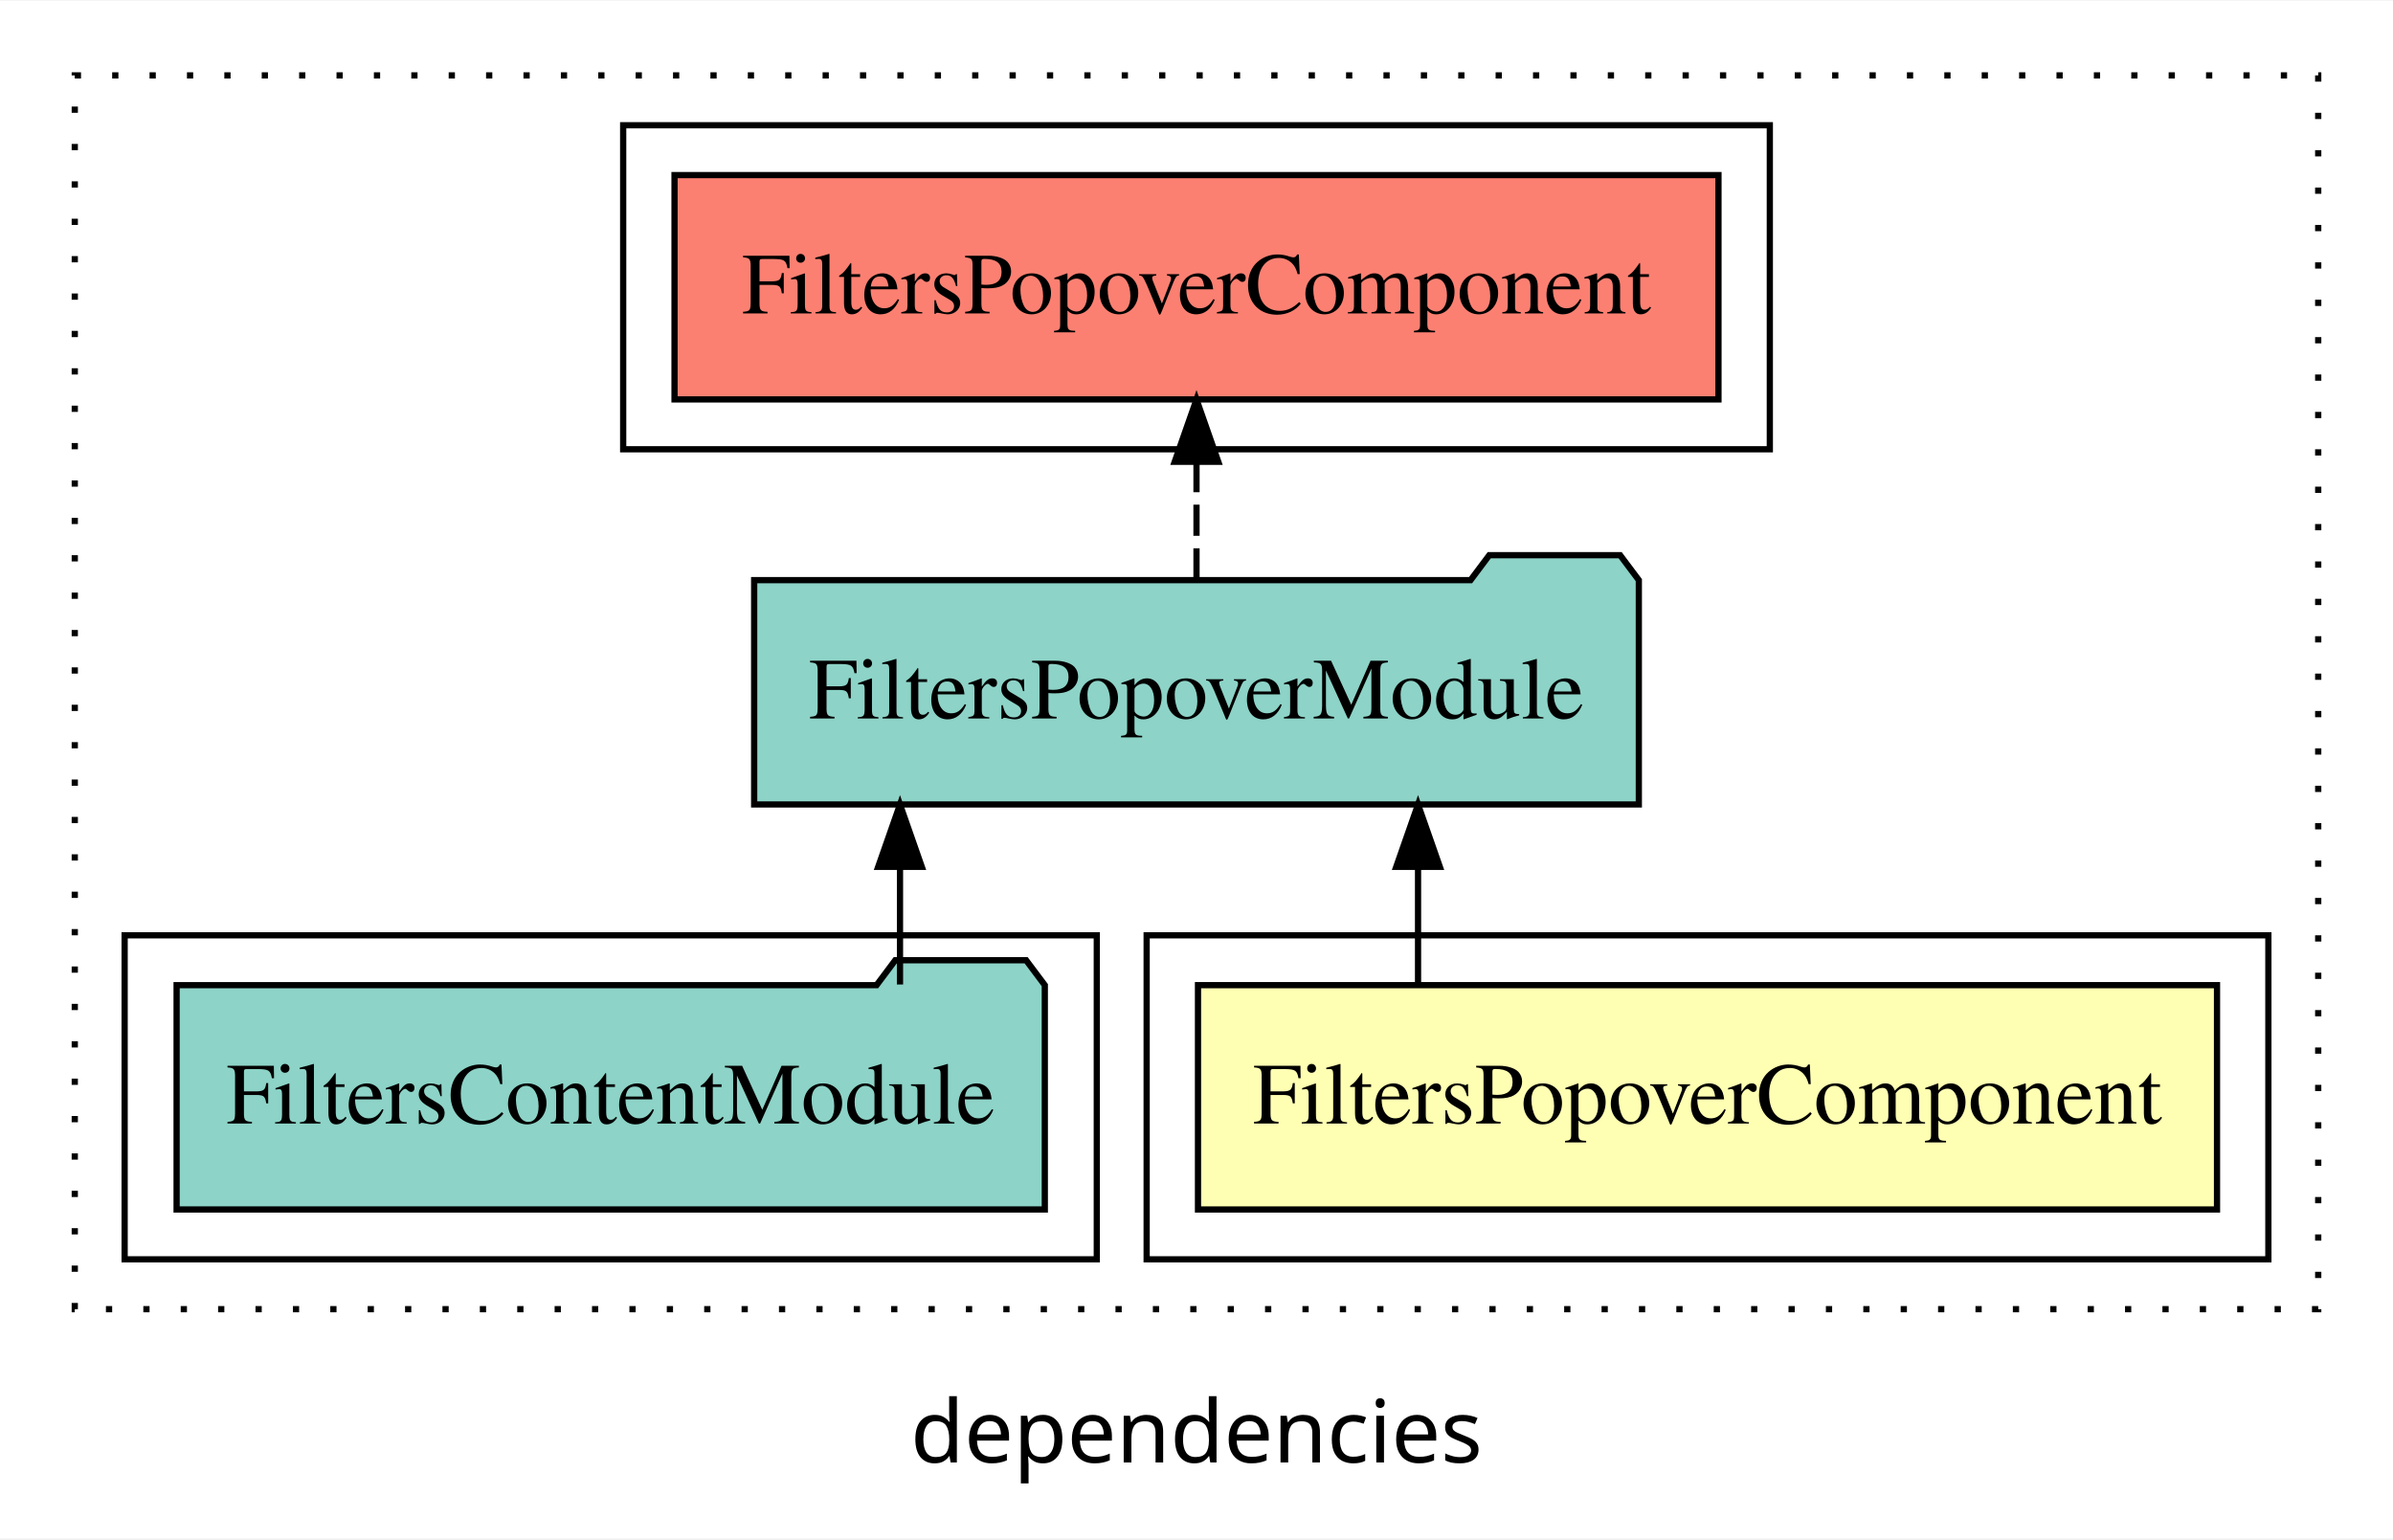
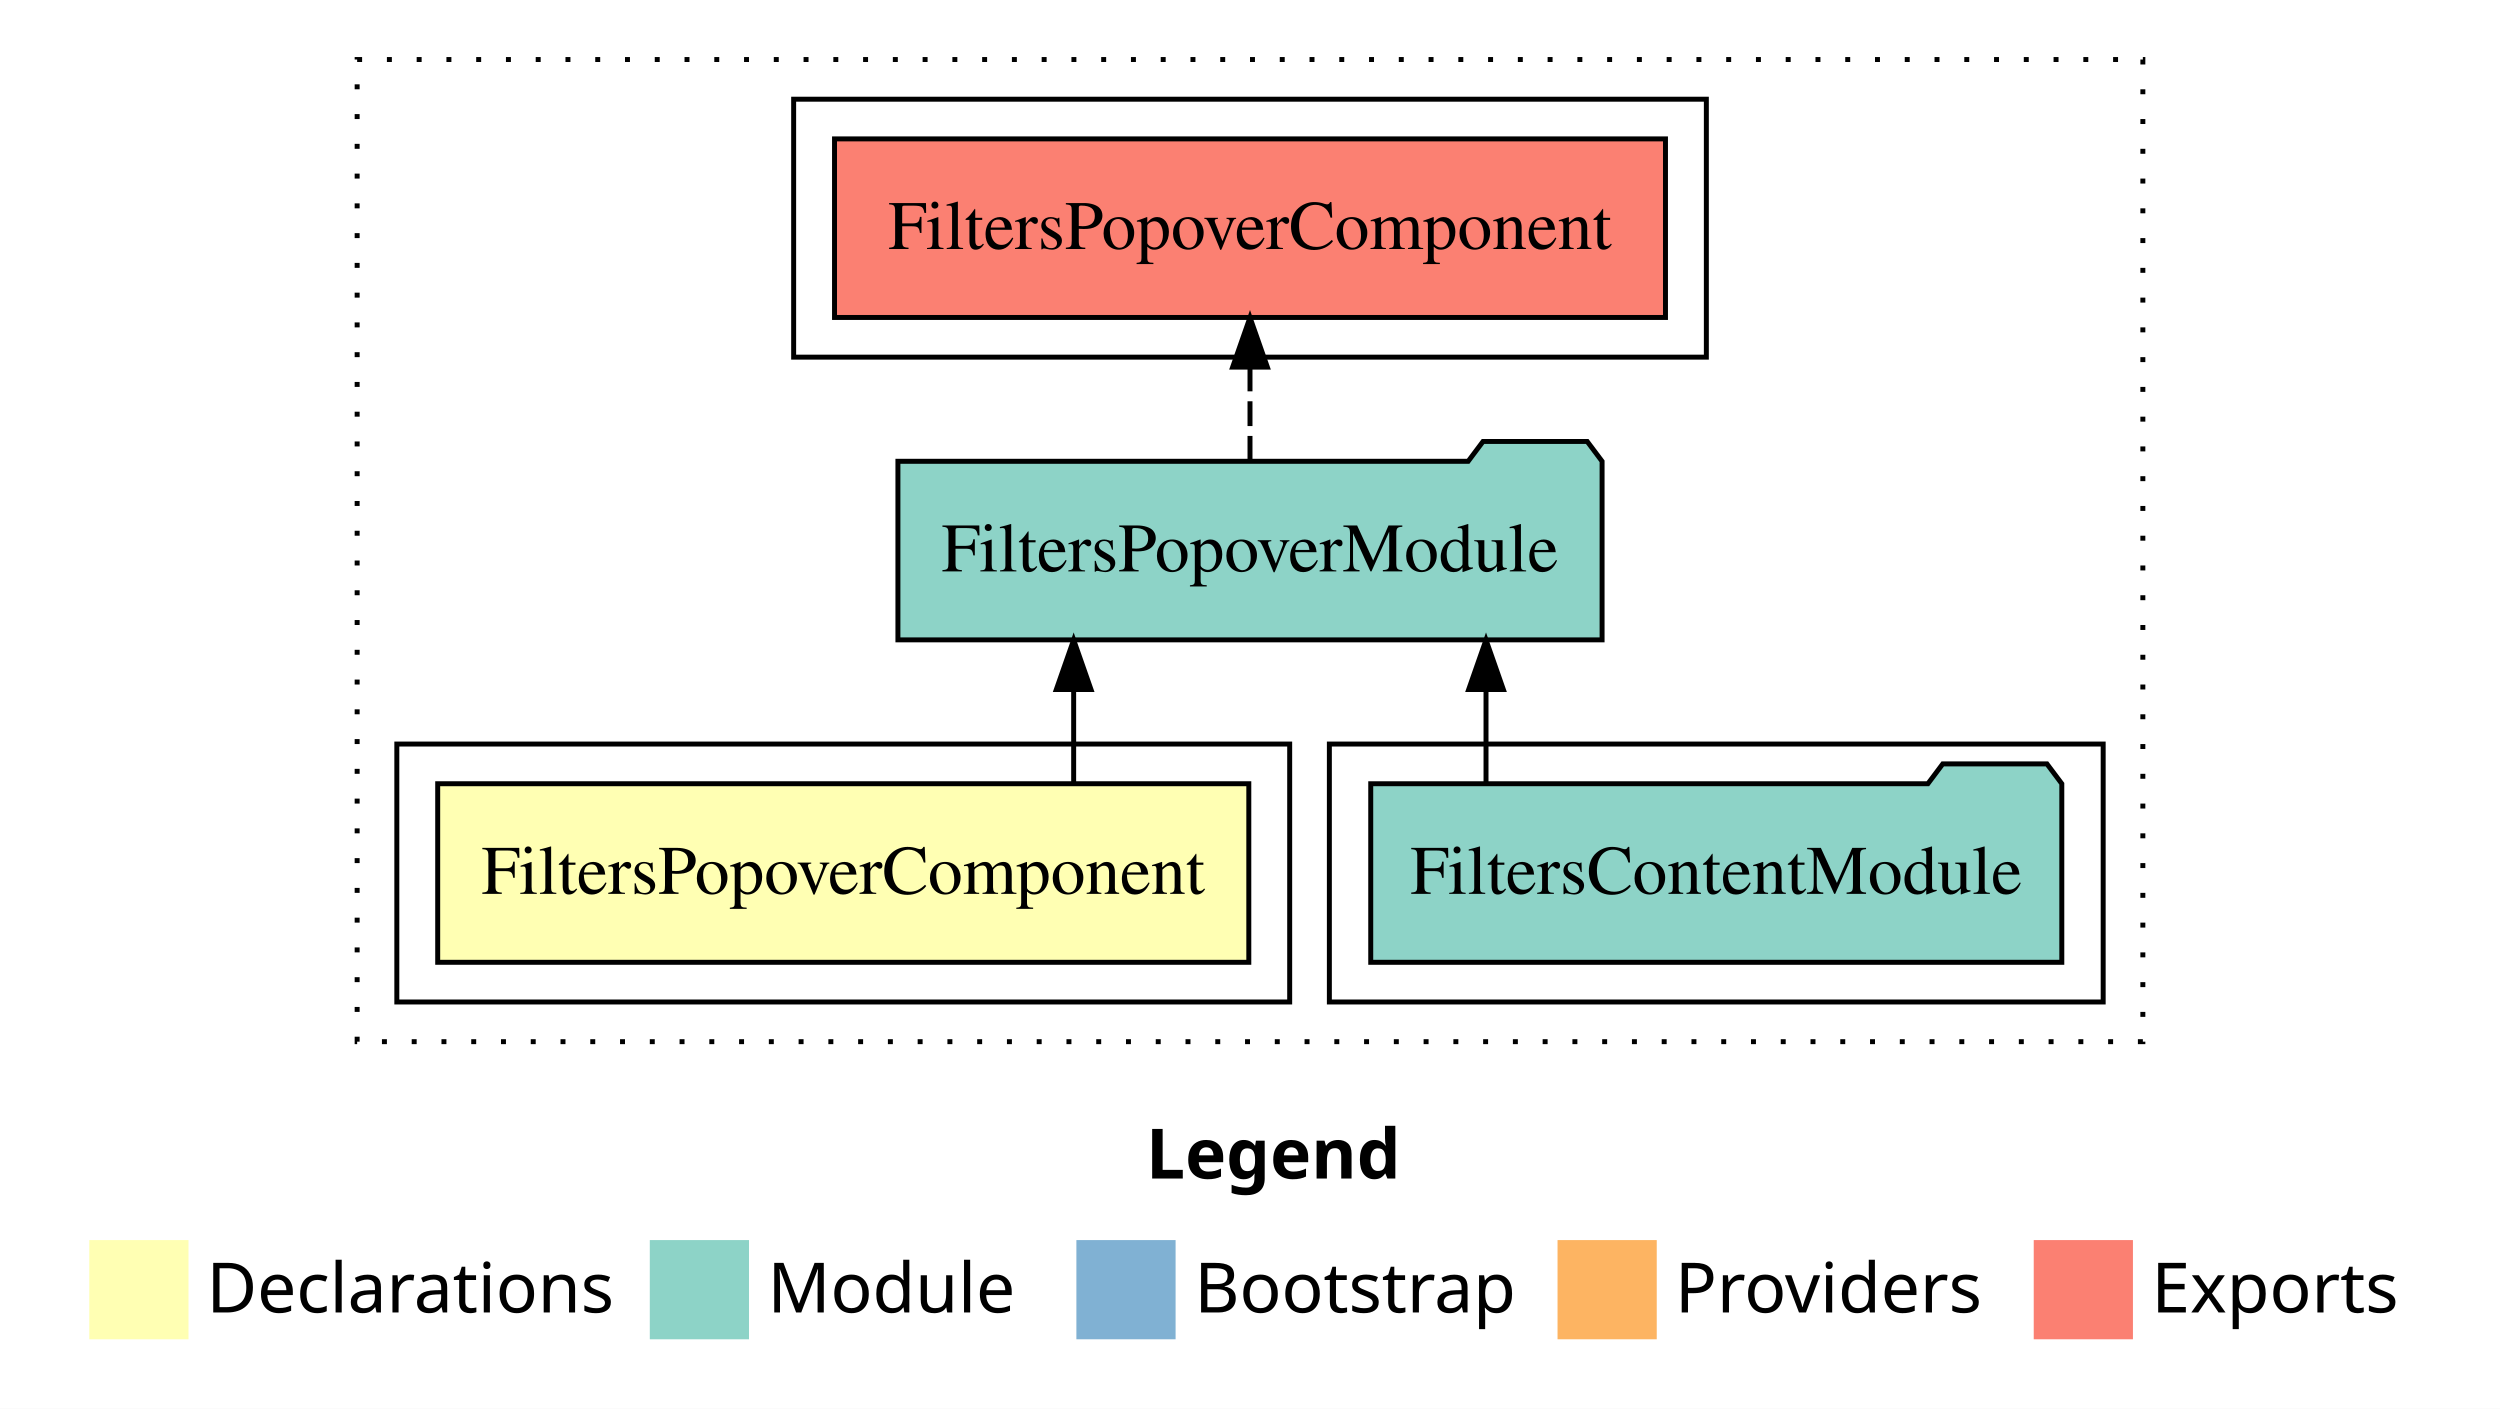
- <svg xmlns="http://www.w3.org/2000/svg" width="384pt" height="247pt" viewBox="0.00 0.00 384.00 246.80">
-   <g id="graph0" class="graph" transform="scale(1 1) rotate(0) translate(4 242.8)">
-     <polygon fill="white" stroke="transparent" points="-4,4 -4,-242.8 380,-242.8 380,4 -4,4" />
-     <text text-anchor="middle" x="188" y="-8.2" font-family="sans-serif" font-size="14.00">dependencies</text>
+ <svg xmlns="http://www.w3.org/2000/svg" width="504pt" height="284pt" viewBox="0.00 0.00 504.00 284.00">
+   <g id="graph0" class="graph" transform="scale(1 1) rotate(0) translate(4 280)">
+     <polygon fill="white" stroke="transparent" points="-4,4 -4,-280 500,-280 500,4 -4,4" />
+     <text text-anchor="start" x="227.01" y="-42.4" font-family="Times-12" font-weight="bold" font-size="14.00">Legend</text>
+     <polygon fill="#ffffb3" stroke="transparent" points="14,-10 14,-30 34,-30 34,-10 14,-10" />
+     <text text-anchor="start" x="37.63" y="-15.4" font-family="Times-12" font-size="14.00">  Declarations</text>
+     <polygon fill="#8dd3c7" stroke="transparent" points="127,-10 127,-30 147,-30 147,-10 127,-10" />
+     <text text-anchor="start" x="150.73" y="-15.4" font-family="Times-12" font-size="14.00">  Module</text>
+     <polygon fill="#80b1d3" stroke="transparent" points="213,-10 213,-30 233,-30 233,-10 213,-10" />
+     <text text-anchor="start" x="236.78" y="-15.4" font-family="Times-12" font-size="14.00">  Bootstrap</text>
+     <polygon fill="#fdb462" stroke="transparent" points="310,-10 310,-30 330,-30 330,-10 310,-10" />
+     <text text-anchor="start" x="333.67" y="-15.4" font-family="Times-12" font-size="14.00">  Providers</text>
+     <polygon fill="#fb8072" stroke="transparent" points="406,-10 406,-30 426,-30 426,-10 406,-10" />
+     <text text-anchor="start" x="429.73" y="-15.4" font-family="Times-12" font-size="14.00">  Exports</text>
    <g id="clust1" class="cluster">
-       <polygon fill="none" stroke="black" stroke-dasharray="1,5" points="8,-32.8 8,-230.8 368,-230.8 368,-32.8 8,-32.8" />
+       <polygon fill="none" stroke="black" stroke-dasharray="1,5" points="68,-70 68,-268 428,-268 428,-70 68,-70" />
+     </g>
+     <g id="clust4" class="cluster">
+       <polygon fill="none" stroke="black" points="264,-78 264,-130 420,-130 420,-78 264,-78" />
    </g>
    <g id="clust5" class="cluster">
-       <polygon fill="none" stroke="black" points="96,-170.8 96,-222.8 280,-222.8 280,-170.8 96,-170.8" />
+       <polygon fill="none" stroke="black" points="156,-208 156,-260 340,-260 340,-208 156,-208" />
    </g>
    <g id="clust2" class="cluster">
-       <polygon fill="none" stroke="black" points="180,-40.8 180,-92.8 360,-92.8 360,-40.8 180,-40.8" />
-     </g>
-     <g id="clust4" class="cluster">
-       <polygon fill="none" stroke="black" points="16,-40.8 16,-92.8 172,-92.8 172,-40.8 16,-40.8" />
+       <polygon fill="none" stroke="black" points="76,-78 76,-130 256,-130 256,-78 76,-78" />
    </g>
    <g id="node1" class="node">
-       <polygon fill="#ffffb3" stroke="black" points="351.76,-84.8 188.24,-84.8 188.24,-48.8 351.76,-48.8 351.76,-84.8" />
-       <text text-anchor="middle" x="270" y="-62.6" font-family="Times,serif" font-size="14.00">FiltersPopoverComponent</text>
+       <polygon fill="#ffffb3" stroke="black" points="247.76,-122 84.24,-122 84.24,-86 247.76,-86 247.76,-122" />
+       <text text-anchor="middle" x="166" y="-99.8" font-family="Times,serif" font-size="14.00">FiltersPopoverComponent</text>
    </g>
    <g id="node2" class="node">
-       <polygon fill="#8dd3c7" stroke="black" points="258.98,-149.8 255.98,-153.8 234.98,-153.8 231.98,-149.8 117.02,-149.8 117.02,-113.8 258.98,-113.8 258.98,-149.8" />
-       <text text-anchor="middle" x="188" y="-127.6" font-family="Times,serif" font-size="14.00">FiltersPopoverModule</text>
+       <polygon fill="#8dd3c7" stroke="black" points="318.98,-187 315.98,-191 294.98,-191 291.98,-187 177.02,-187 177.02,-151 318.98,-151 318.98,-187" />
+       <text text-anchor="middle" x="248" y="-164.8" font-family="Times,serif" font-size="14.00">FiltersPopoverModule</text>
    </g>
    <g id="edge1" class="edge">
-       <path fill="none" stroke="black" d="M223.55,-84.91C223.55,-84.91 223.55,-103.79 223.55,-103.79" />
-       <polygon fill="black" stroke="black" points="220.05,-103.79 223.55,-113.79 227.05,-103.79 220.05,-103.79" />
+       <path fill="none" stroke="black" d="M212.45,-122.11C212.45,-122.11 212.45,-140.99 212.45,-140.99" />
+       <polygon fill="black" stroke="black" points="208.95,-140.99 212.45,-150.99 215.95,-140.99 208.95,-140.99" />
    </g>
    <g id="node4" class="node">
-       <polygon fill="#fb8072" stroke="black" points="271.76,-214.8 104.24,-214.8 104.24,-178.8 271.76,-178.8 271.76,-214.8" />
-       <text text-anchor="middle" x="188" y="-192.6" font-family="Times,serif" font-size="14.00">FiltersPopoverComponent </text>
+       <polygon fill="#fb8072" stroke="black" points="331.76,-252 164.24,-252 164.24,-216 331.76,-216 331.76,-252" />
+       <text text-anchor="middle" x="248" y="-229.8" font-family="Times,serif" font-size="14.00">FiltersPopoverComponent </text>
    </g>
    <g id="edge3" class="edge">
-       <path fill="none" stroke="black" stroke-dasharray="5,2" d="M188,-149.91C188,-149.91 188,-168.79 188,-168.79" />
-       <polygon fill="black" stroke="black" points="184.5,-168.79 188,-178.79 191.5,-168.79 184.5,-168.79" />
+       <path fill="none" stroke="black" stroke-dasharray="5,2" d="M248,-187.11C248,-187.11 248,-205.99 248,-205.99" />
+       <polygon fill="black" stroke="black" points="244.5,-205.99 248,-215.99 251.5,-205.99 244.5,-205.99" />
    </g>
    <g id="node3" class="node">
-       <polygon fill="#8dd3c7" stroke="black" points="163.66,-84.8 160.66,-88.8 139.66,-88.8 136.66,-84.8 24.34,-84.8 24.34,-48.8 163.66,-48.8 163.66,-84.8" />
-       <text text-anchor="middle" x="94" y="-62.6" font-family="Times,serif" font-size="14.00">FiltersContentModule</text>
+       <polygon fill="#8dd3c7" stroke="black" points="411.66,-122 408.66,-126 387.66,-126 384.66,-122 272.34,-122 272.34,-86 411.66,-86 411.66,-122" />
+       <text text-anchor="middle" x="342" y="-99.8" font-family="Times,serif" font-size="14.00">FiltersContentModule</text>
    </g>
    <g id="edge2" class="edge">
-       <path fill="none" stroke="black" d="M140.42,-84.91C140.42,-84.91 140.42,-103.79 140.42,-103.79" />
-       <polygon fill="black" stroke="black" points="136.92,-103.79 140.42,-113.79 143.92,-103.79 136.92,-103.79" />
+       <path fill="none" stroke="black" d="M295.58,-122.11C295.58,-122.11 295.58,-140.99 295.58,-140.99" />
+       <polygon fill="black" stroke="black" points="292.08,-140.99 295.58,-150.99 299.08,-140.99 292.08,-140.99" />
    </g>
  </g>
</svg>
